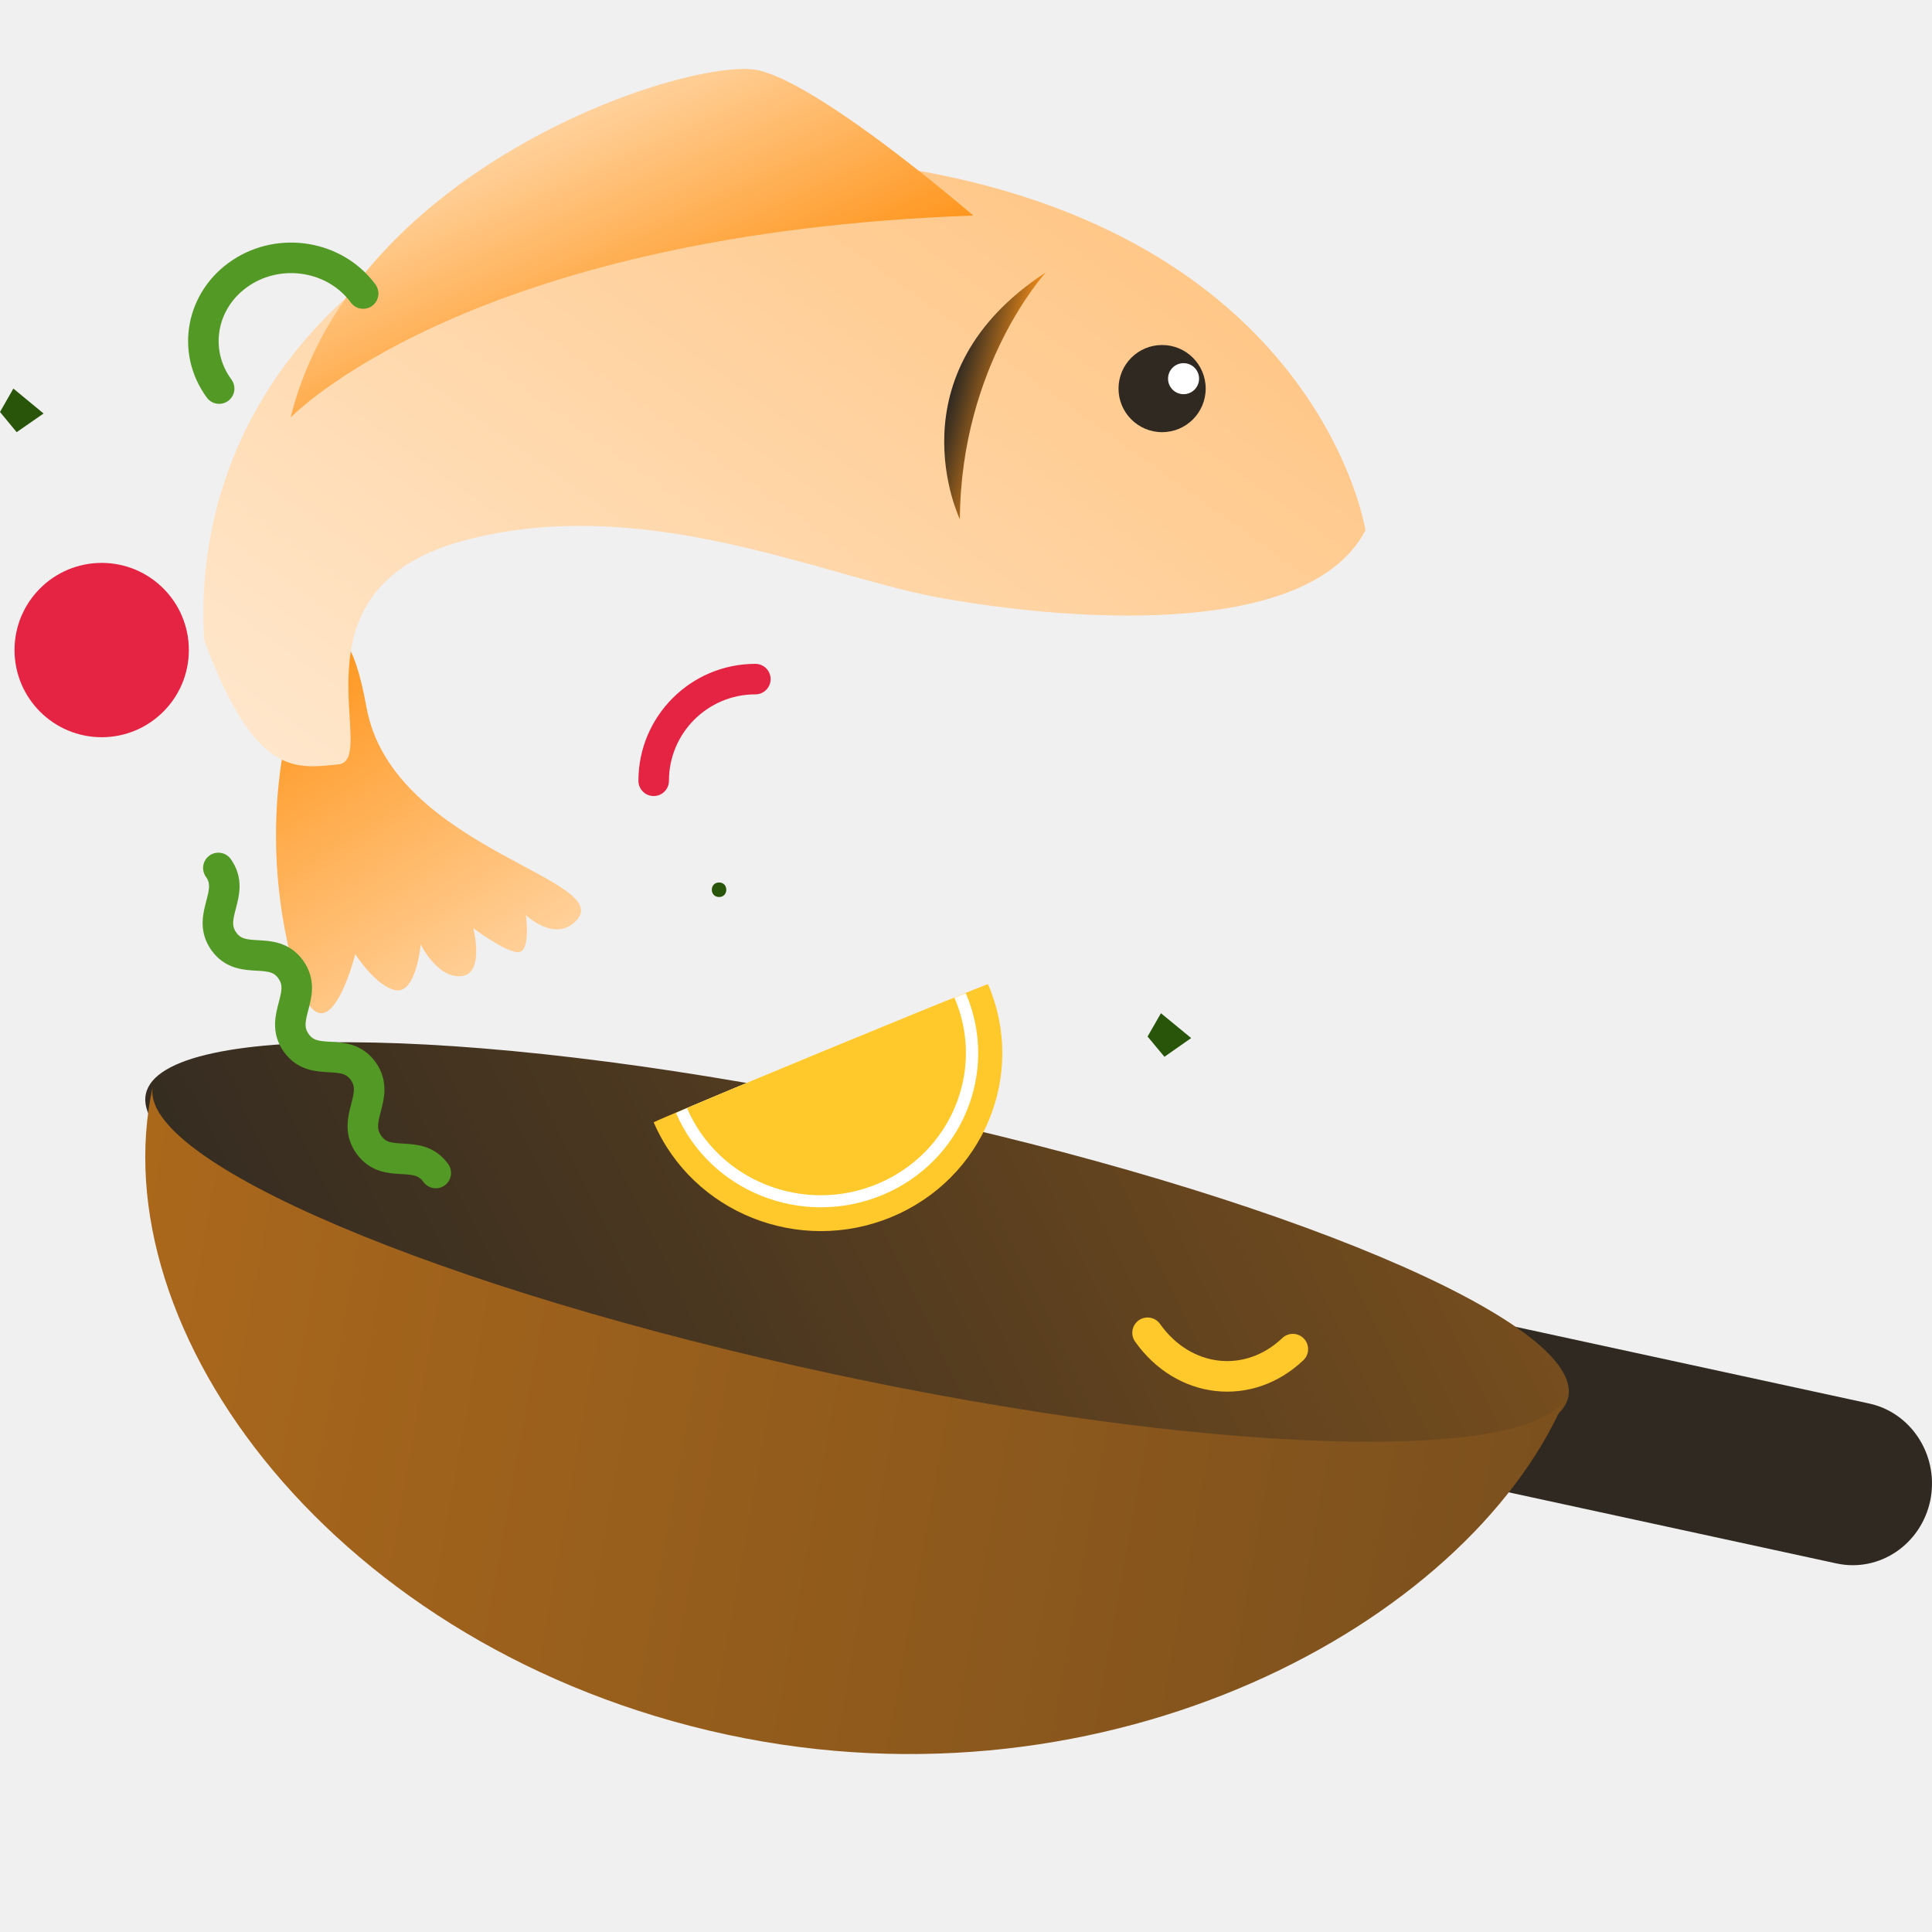
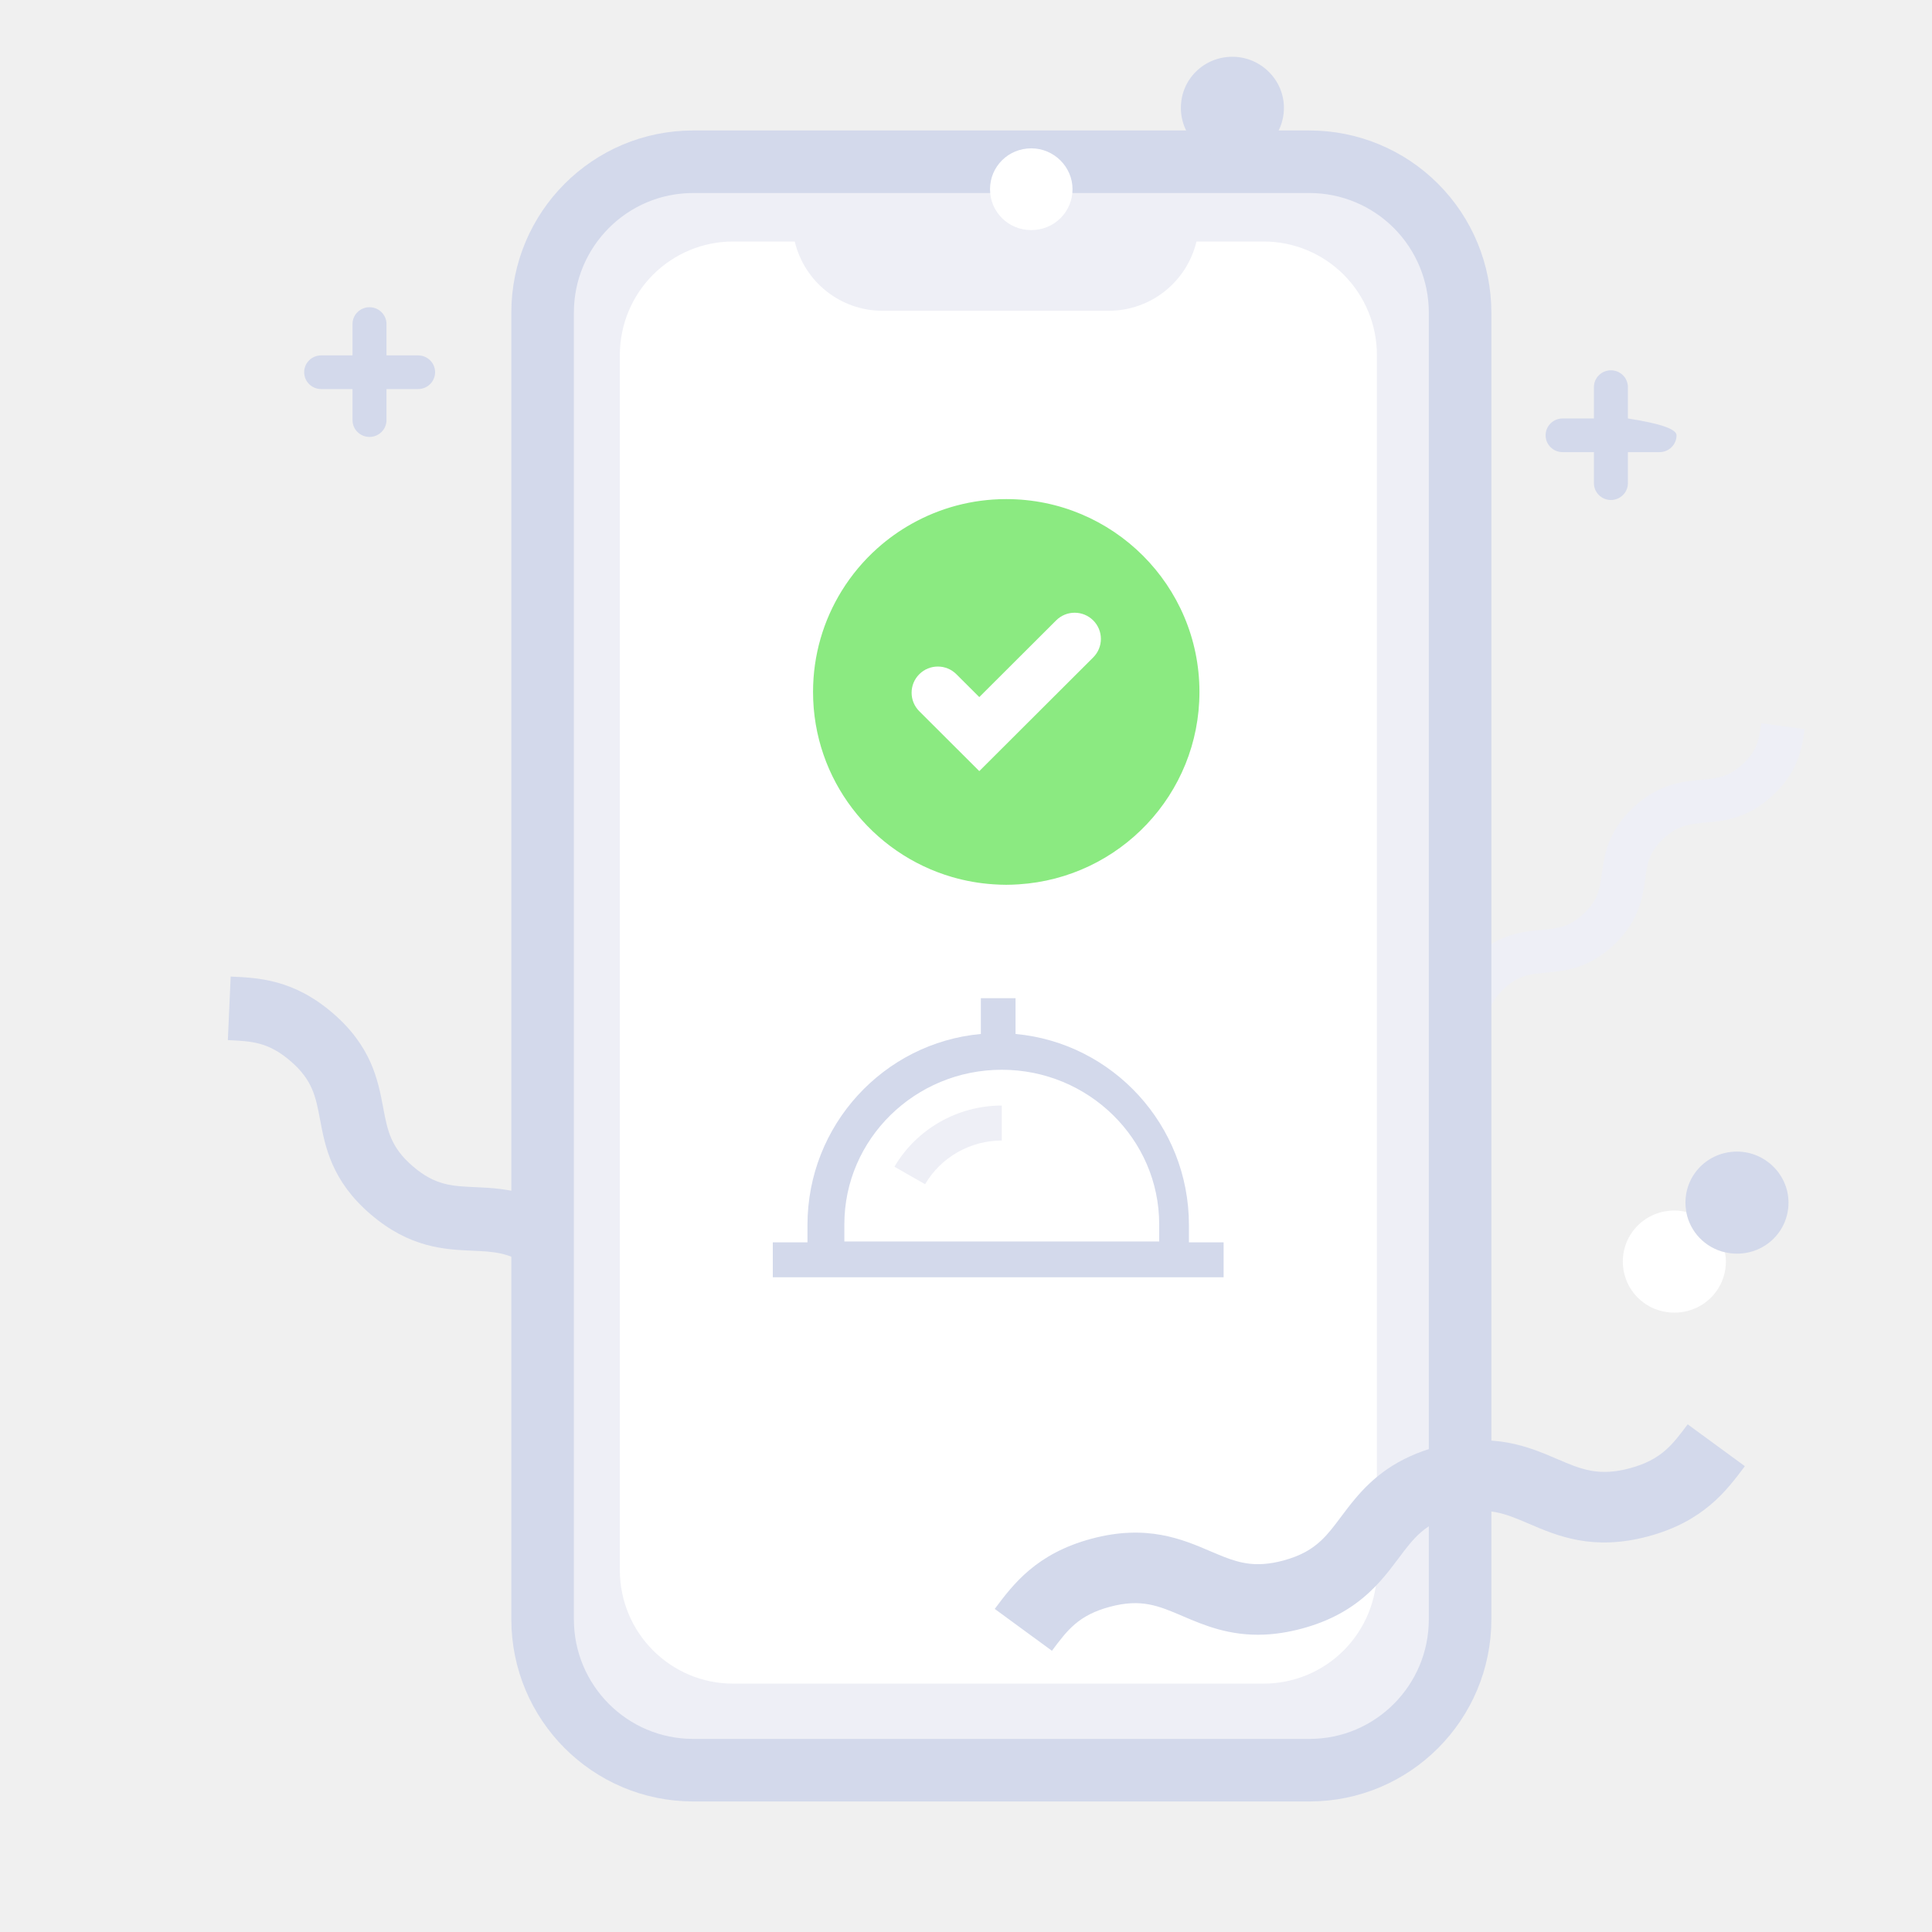
- <svg xmlns="http://www.w3.org/2000/svg" version="1.1" width="140px" height="140px" viewBox="0 0 140.0 140.0">
-   <defs>
-     <clipPath id="i0">
-       <path d="M414,0 L414,812 L0,812 L0,0 L414,0 Z" />
-     </clipPath>
-     <clipPath id="i1">
-       <path d="M6.918,0.127 L39.656,7.23 C42.681,7.885 44.644,10.902 44.129,14.022 L44.088,14.245 C43.426,17.443 40.39,19.49 37.293,18.82 L4.555,11.717 C1.529,11.063 -0.433,8.045 0.082,4.925 L0.123,4.702 C0.772,1.505 3.82,-0.543 6.918,0.127 Z" />
-     </clipPath>
-     <clipPath id="i2">
-       <path d="M53.702,4.913 C82.162,10.978 104.29,20.299 103.113,25.726 C101.936,31.152 77.916,30.621 49.455,24.556 C20.995,18.479 -1.121,9.157 0.044,3.743 C1.209,-1.671 25.241,-1.152 53.702,4.913 Z" />
-     </clipPath>
-     <linearGradient id="i3" x1="5.437px" y1="36.967px" x2="233.692px" y2="-73.052px" gradientUnits="userSpaceOnUse">
-       <stop stop-color="#2F2921" offset="0%" />
-       <stop stop-color="#4C3820" offset="16.75%" />
-       <stop stop-color="#975E1C" offset="53.22%" />
-       <stop stop-color="#FF9319" offset="100%" />
-     </linearGradient>
-     <clipPath id="i4">
-       <path d="M102.886,22.692 L102.747,23.016 C95.66,39.025 69.947,52.975 42.169,47.017 C13.837,40.925 -3.361,17.755 0.552,0 C-0.607,5.427 21.409,14.77 49.742,20.862 C76.657,26.637 99.584,27.406 102.814,22.805 L102.886,22.692 Z" />
-     </clipPath>
-     <linearGradient id="i5" x1="286.382px" y1="71.266px" x2="-180.921px" y2="-12.938px" gradientUnits="userSpaceOnUse">
-       <stop stop-color="#2F2921" offset="0%" />
-       <stop stop-color="#4C3820" offset="16.75%" />
-       <stop stop-color="#975E1C" offset="53.22%" />
-       <stop stop-color="#FF9319" offset="100%" />
-     </linearGradient>
-     <clipPath id="i6">
-       <path d="M0.969,0 L3.158,1.801 L1.221,3.158 L0,1.69 L0.969,0 Z" />
-     </clipPath>
-     <clipPath id="i7">
-       <path d="M1.874,3.29 C1.874,3.29 4.66,-5.258 6.558,5.202 C8.456,15.663 25.465,17.721 21.511,20.887 C20.003,22.093 18.105,20.254 18.105,20.254 C18.105,20.254 18.494,22.945 17.545,22.945 C16.596,22.945 14.296,21.204 14.296,21.204 C14.296,21.204 15.16,24.528 13.42,24.686 C11.681,24.845 10.488,22.385 10.488,22.385 C10.488,22.385 10.172,25.868 8.748,25.709 C7.325,25.551 5.743,23.091 5.743,23.091 C5.743,23.091 3.213,33.223 0.84,22.3 C-1.532,11.376 1.874,3.29 1.874,3.29 Z" />
-     </clipPath>
-     <linearGradient id="i8" x1="27.224px" y1="46.569px" x2="-0.902px" y2="2.73px" gradientUnits="userSpaceOnUse">
-       <stop stop-color="#FFFFFF" offset="0%" />
-       <stop stop-color="#FFF1E2" offset="15.29%" />
-       <stop stop-color="#FFCF97" offset="48.6%" />
-       <stop stop-color="#FF9720" offset="97.11%" />
-       <stop stop-color="#FF9319" offset="100%" />
-     </linearGradient>
-     <clipPath id="i9">
-       <path d="M0.056,35.05 C-1.217,13.583 19.178,-3.903 50.022,0.758 C80.866,5.42 84.211,27.113 84.211,27.113 C79.899,35.361 61.353,33.496 53.06,31.942 C44.767,30.388 31.697,24.329 18.712,27.902 C5.716,31.476 12.894,43.763 9.783,44.074 C9.742,44.078 9.702,44.082 9.661,44.086 L9.42,44.111 C9.178,44.136 8.937,44.16 8.697,44.178 L8.456,44.194 C5.813,44.346 3.196,43.584 0.056,35.05 Z" />
-     </clipPath>
-     <linearGradient id="i10" x1="-8.942px" y1="96.394px" x2="123.902px" y2="-88.607px" gradientUnits="userSpaceOnUse">
-       <stop stop-color="#FFFFFF" offset="0%" />
-       <stop stop-color="#FF9319" offset="100%" />
-     </linearGradient>
-     <clipPath id="i11">
-       <path d="M0,25.263 C4.577,6.843 29.314,-1.06 34,0.113 C36.945,0.851 42.301,4.812 45.874,7.653 L46.35,8.033 C48.205,9.522 49.474,10.619 49.474,10.619 C14.147,11.874 1.064,24.215 0.063,25.201 L0.016,25.247 C0.006,25.258 0,25.263 0,25.263 Z" />
-     </clipPath>
-     <linearGradient id="i12" x1="11.564px" y1="-10.966px" x2="26.51px" y2="21.819px" gradientUnits="userSpaceOnUse">
-       <stop stop-color="#FFFFFF" offset="0%" />
-       <stop stop-color="#FFF1E2" offset="15.29%" />
-       <stop stop-color="#FFCF97" offset="48.6%" />
-       <stop stop-color="#FF9720" offset="97.11%" />
-       <stop stop-color="#FF9319" offset="100%" />
-     </linearGradient>
-     <clipPath id="i13">
-       <path d="M7.368,0 C7.368,0 1.206,6.678 1.135,17.895 C1.135,17.882 -3.939,7.374 7.368,0 Z" />
-     </clipPath>
-     <linearGradient id="i14" x1="0.624px" y1="8.019px" x2="5.262px" y2="9.193px" gradientUnits="userSpaceOnUse">
-       <stop stop-color="#2F2921" offset="0%" />
-       <stop stop-color="#4C3820" offset="16.75%" />
-       <stop stop-color="#975E1C" offset="53.22%" />
-       <stop stop-color="#FF9319" offset="100%" />
-     </linearGradient>
-     <clipPath id="i15">
-       <path d="M3.158,0 C4.902,0 6.316,1.414 6.316,3.158 C6.316,4.902 4.902,6.316 3.158,6.316 C1.414,6.316 0,4.902 0,3.158 C0,1.414 1.414,0 3.158,0 Z" />
-     </clipPath>
-     <clipPath id="i16">
-       <path d="M1.124,0 C1.745,0 2.249,0.503 2.249,1.124 C2.249,1.745 1.745,2.249 1.124,2.249 C0.503,2.249 0,1.745 0,1.124 C0,0.503 0.503,0 1.124,0 Z" />
-     </clipPath>
-     <clipPath id="i17">
-       <path d="M24.227,0.001 C27.049,6.557 23.908,14.112 17.219,16.879 C10.53,19.646 2.823,16.566 0,10.01 C0.07,9.935 5.629,7.615 11.403,5.227 L12.586,4.739 C18.496,2.298 24.257,-0.058 24.227,0.001 Z" />
-     </clipPath>
-     <clipPath id="i18">
-       <path d="M20.999,0.001 C23.441,5.679 20.729,12.235 14.924,14.629 C9.119,17.023 2.442,14.364 0,8.674 C0.059,8.605 4.956,6.559 10.005,4.472 L10.744,4.167 C15.92,2.029 21.017,-0.052 20.999,0.001 Z" />
-     </clipPath>
-     <clipPath id="i19">
-       <path d="M19.379,0.001 C21.637,5.246 19.121,11.285 13.77,13.498 C8.419,15.712 2.258,13.246 0,8.001 C0.059,7.943 4.556,6.067 9.203,4.147 L9.937,3.844 C14.71,1.873 19.403,-0.047 19.379,0.001 Z" />
-     </clipPath>
-     <clipPath id="i20">
-       <path d="M0.969,0 L3.158,1.806 L1.207,3.158 L0,1.696 L0.969,0 Z" />
-     </clipPath>
-     <clipPath id="i21">
-       <path d="M0.53,0 C1.225,0 1.225,1.053 0.53,1.053 C-0.175,1.053 -0.175,0 0.53,0 Z" />
-     </clipPath>
-     <clipPath id="i22">
-       <path d="M6.316,0 C9.804,0 12.632,2.828 12.632,6.316 C12.632,9.804 9.804,12.632 6.316,12.632 C2.828,12.632 0,9.804 0,6.316 C0,2.828 2.828,0 6.316,0 Z" />
-     </clipPath>
-   </defs>
-   <g transform="translate(-137.0 -192.0)">
-     <g clip-path="url(#i0)">
-       <g transform="translate(137.0 192.0)">
-         <g transform="translate(0.0 5)">
-           <g transform="translate(95.78947 89.47368)">
-             <g clip-path="url(#i1)">
-               <polygon points="4.4408921e-15,5.32907052e-15 44.211,5.32907052e-15 44.211,18.947 4.4408921e-15,18.947 4.4408921e-15,5.32907052e-15" stroke="none" fill="#2F2921" />
+ <svg xmlns="http://www.w3.org/2000/svg" width="140px" height="140px" viewBox="0 0 140 140" version="1.1">
+   <g id="Pay-Later-Phase-2" stroke="none" stroke-width="1" fill="none" fill-rule="evenodd">
+     <g id="01g.-Table-Summary--Copy-31" transform="translate(-137, -156)">
+       <g id="Group-6" transform="translate(59, 156)">
+         <g id="Atoms/Artwork/Beep/Order-Success" transform="translate(78, 0)">
+           <g id="Order-Success" transform="translate(16.33333, 4.083333)">
+             <path d="M109.979,51.258 C108.938,52.241 108.101,52.319 106.943,52.425 C105.572,52.55 103.85,52.706 102.011,54.442 C100.172,56.178 99.932,57.86 99.744,59.2 C99.585,60.33 99.475,61.139 98.423,62.129 C97.382,63.113 96.545,63.19 95.387,63.296 C94.016,63.422 92.293,63.577 90.455,65.313 C88.616,67.049 88.376,68.731 88.187,70.071 L91.325,70.495 C91.483,69.364 91.593,68.556 92.645,67.566 C93.686,66.582 94.523,66.504 95.681,66.399 C97.052,66.273 98.775,66.117 100.614,64.382 C102.452,62.646 102.692,60.964 102.881,59.624 C103.039,58.493 103.149,57.684 104.201,56.694 C105.243,55.711 106.08,55.633 107.238,55.527 C108.609,55.402 110.331,55.246 112.17,53.51 C114.009,51.774 114.248,50.092 114.437,48.752 L111.3,48.328 C111.139,49.459 111.03,50.267 109.979,51.258 Z" id="Path" fill="#EEEFF6" fill-rule="nonzero" />
+             <g id="Group" transform="translate(22.98587, 7.637777)">
+               <path d="M66.485,54.18 L66.485,105.617 C66.484,111.657 61.599,116.553 55.573,116.553 L10.91,116.553 C4.885,116.551 0.001,111.656 -5.32907052e-14,105.617 L-5.32907052e-14,10.936 C-5.32907052e-14,4.896 4.884,1.30266168e-14 10.91,1.30266168e-14 L55.573,1.30266168e-14 C58.467,1.30266168e-14 61.243,1.151 63.289,3.202 C65.336,5.253 66.485,8.035 66.485,10.936 L66.485,54.18 Z" id="Path-2" fill="#EEEFF6" fill-rule="nonzero" />
+               <path d="M66.485,23.639 L66.485,105.617 C66.484,111.657 61.599,116.553 55.573,116.553 L10.91,116.553 C4.885,116.551 0.001,111.656 1.07765648e-13,105.617 L1.07765648e-13,10.936 C1.07765648e-13,4.896 4.884,4.06193597e-13 10.91,4.06193597e-13 L55.573,4.06193597e-13 C58.467,4.06193597e-13 61.243,1.151 63.289,3.202 C65.336,5.253 66.485,8.035 66.485,10.936 L66.485,23.639" id="Path" stroke="#D3D9EB" stroke-width="4.533" stroke-linecap="round" stroke-linejoin="round" />
+               <path d="M60.457,54.071 L60.457,102.052 C60.457,104.234 59.593,106.327 58.055,107.87 C56.516,109.413 54.429,110.281 52.252,110.281 L13.804,110.281 C9.272,110.281 5.597,106.598 5.597,102.055 L5.597,14.005 C5.597,11.823 6.461,9.73 8,8.188 C9.54,6.645 11.628,5.779 13.804,5.779 L18.271,5.779 C18.976,8.722 21.602,10.797 24.621,10.798 L41.032,10.798 C44.052,10.797 46.677,8.722 47.382,5.779 L52.252,5.779 C54.429,5.779 56.516,6.646 58.055,8.188 C59.593,9.731 60.457,11.824 60.457,14.005 L60.457,54.071 L60.457,54.071 Z" id="Path" fill="#FFFFFF" fill-rule="nonzero" />
            </g>
-           </g>
-           <g transform="translate(10.52632 70.52632)">
-             <g clip-path="url(#i2)">
-               <polygon points="1.42108547e-14,-6.21724894e-15 103.158,-6.21724894e-15 103.158,29.474 1.42108547e-14,29.474 1.42108547e-14,-6.21724894e-15" stroke="none" fill="url(#i3)" />
+             <path d="M101.264,87.335 C101.264,89.39 102.923,91.034 104.997,91.034 C107.071,91.034 108.73,89.39 108.73,87.335 C108.73,87.105 108.706,86.879 108.664,86.661 C107.231,86.327 106.129,85.188 105.861,83.741 C105.581,83.675 105.292,83.637 104.994,83.637 C102.923,83.637 101.264,85.28 101.264,87.335 Z" id="Path" fill="#FFFFFF" fill-rule="nonzero" />
+             <path d="M108.667,86.661 C108.944,86.727 109.236,86.762 109.534,86.762 C111.609,86.762 113.268,85.119 113.268,83.064 C113.268,81.036 111.582,79.365 109.534,79.365 C107.46,79.365 105.801,81.009 105.801,83.064 C105.801,83.297 105.825,83.52 105.864,83.741 C106.132,85.188 107.234,86.327 108.667,86.661 Z" id="Path" fill="#D3D9EB" fill-rule="nonzero" />
+             <path d="M72.972,7.427 C75.046,7.427 76.705,5.783 76.705,3.728 C76.705,1.7 75.019,0.03 72.972,0.03 C70.897,0.03 69.238,1.673 69.238,3.728 C69.235,5.783 70.897,7.427 72.972,7.427 Z" id="Path" fill="#D3D9EB" fill-rule="nonzero" />
+             <path d="M58.397,12.59 C60.055,12.59 61.386,11.274 61.386,9.628 C61.386,8.005 60.037,6.666 58.397,6.666 C56.738,6.666 55.407,7.982 55.407,9.628 C55.407,11.274 56.735,12.59 58.397,12.59 Z" id="Path" fill="#FFFFFF" fill-rule="nonzero" />
+             <path d="M18.116,81.942 C16.415,81.868 15.195,81.817 13.582,80.43 C11.98,79.055 11.748,77.853 11.435,76.189 C11.065,74.217 10.598,71.745 7.765,69.317 C4.932,66.889 2.403,66.77 0.382,66.683 L0.178,71.288 C1.879,71.363 3.098,71.414 4.712,72.801 C6.314,74.176 6.545,75.378 6.858,77.042 C7.229,79.014 7.695,81.489 10.529,83.914 C13.359,86.342 15.891,86.461 17.911,86.548 C19.452,86.616 20.597,86.667 22,87.705 L22,82.536 C20.566,82.056 19.26,81.993 18.116,81.942 Z" id="Path" fill="#D3D9EB" fill-rule="nonzero" />
+             <path d="M6.94,24.109 L9.21,24.109 L9.21,26.358 C9.21,27.032 9.761,27.578 10.441,27.578 C11.122,27.578 11.673,27.032 11.673,26.358 L11.673,24.109 L13.964,24.109 C14.644,24.109 15.195,23.563 15.195,22.889 C15.195,22.215 14.644,21.669 13.964,21.669 L11.673,21.669 L11.673,19.399 C11.673,18.725 11.122,18.179 10.441,18.179 C9.761,18.179 9.21,18.725 9.21,19.399 L9.21,21.669 L6.94,21.669 C6.259,21.669 5.708,22.215 5.708,22.889 C5.708,23.563 6.259,24.109 6.94,24.109 Z" id="Path" fill="#D3D9EB" fill-rule="nonzero" />
+             <g id="Food" transform="translate(39.66667, 68.25)" fill-rule="nonzero">
+               <path d="M32.667,17.694 L30.154,17.694 L30.154,16.431 C30.154,9.191 24.623,3.233 17.59,2.592 L17.59,0 L15.077,0 L15.077,2.592 C8.044,3.233 2.513,9.191 2.513,16.431 L2.513,17.694 L0,17.694 L0,20.222 L32.667,20.222 L32.667,17.694 Z M5.185,16.385 C5.185,10.21 10.303,5.185 16.593,5.185 C22.882,5.185 28,10.21 28,16.385 L28,17.63 L5.185,17.63 L5.185,16.385 Z" id="Shape" fill="#D3D9EB" />
+               <path d="M8.815,12.212 L11.035,13.481 C12.181,11.526 14.31,10.312 16.593,10.312 L16.593,7.778 C13.397,7.778 10.417,9.477 8.815,12.212 Z" id="Path" fill="#EEEFF6" />
            </g>
-           </g>
-           <g transform="translate(10.52632 73.68421)">
-             <g clip-path="url(#i4)">
-               <polygon points="-1.22124533e-15,0 103.158,0 103.158,48.421 -1.22124533e-15,48.421 -1.22124533e-15,0" stroke="none" fill="url(#i5)" />
-             </g>
-           </g>
-           <g transform="translate(83.15789 68.42105)">
-             <g clip-path="url(#i6)">
-               <polygon points="0,0 3.158,0 3.158,3.158 0,3.158 0,0" stroke="none" fill="#28550A" />
-             </g>
-           </g>
-           <g transform="translate(20.0 41.05263)">
-             <g clip-path="url(#i7)">
-               <polygon points="-4.4408921e-16,0 22.105,0 22.105,27.368 -4.4408921e-16,27.368 -4.4408921e-16,0" stroke="none" fill="url(#i8)" />
-             </g>
-           </g>
-           <g transform="translate(14.73684 6.315789)">
-             <g clip-path="url(#i9)">
-               <polygon points="7.10542736e-15,-1.77635684e-15 84.211,-1.77635684e-15 84.211,44.211 7.10542736e-15,44.211 7.10542736e-15,-1.77635684e-15" stroke="none" fill="url(#i10)" />
-             </g>
-           </g>
-           <g transform="translate(21.05263 0.0)">
-             <g clip-path="url(#i11)">
-               <polygon points="0,6.10622664e-16 49.474,6.10622664e-16 49.474,25.263 0,25.263 0,6.10622664e-16" stroke="none" fill="url(#i12)" />
-             </g>
-           </g>
-           <g transform="translate(68.42105 14.73684)">
-             <g clip-path="url(#i13)">
-               <polygon points="-8.8817842e-16,0 7.368,0 7.368,17.895 -8.8817842e-16,17.895 -8.8817842e-16,0" stroke="none" fill="url(#i14)" />
-             </g>
-           </g>
-           <g transform="translate(81.05263 20.0)">
-             <g clip-path="url(#i15)">
-               <polygon points="0,0 6.316,0 6.316,6.316 0,6.316 0,0" stroke="none" fill="#2F2921" />
-             </g>
-             <g transform="translate(3.588517 1.315789)">
-               <g clip-path="url(#i16)">
-                 <polygon points="0,0 2.249,0 2.249,2.249 0,2.249 0,0" stroke="none" fill="#FFFFFF" />
-               </g>
-             </g>
-           </g>
-           <g transform="translate(47.36842 66.31579)">
-             <g clip-path="url(#i17)">
-               <polygon points="0,1.77635684e-15 25.263,1.77635684e-15 25.263,17.895 0,17.895 0,1.77635684e-15" stroke="none" fill="#FFC82B" />
-             </g>
-             <g transform="translate(1.62002 0.661705)">
-               <g clip-path="url(#i18)">
-                 <polygon points="0,-3.55271368e-15 21.896,-3.55271368e-15 21.896,15.509 0,15.509 0,-3.55271368e-15" stroke="none" fill="#FFFFFF" />
-               </g>
-             </g>
-             <g transform="translate(2.417757 0.9866529)">
-               <g clip-path="url(#i19)">
-                 <polygon points="0,-5.32907052e-15 20.208,-5.32907052e-15 20.208,14.311 0,14.311 0,-5.32907052e-15" stroke="none" fill="#FFC82B" />
-               </g>
-             </g>
-           </g>
-           <g transform="translate(0.0 23.15789)">
-             <g clip-path="url(#i20)">
-               <polygon points="0,0 3.158,0 3.158,3.158 0,3.158 0,0" stroke="none" fill="#28550A" />
-             </g>
-           </g>
-           <g transform="translate(51.57895 58.94737)">
-             <g clip-path="url(#i21)">
-               <polygon points="0.001,0 1.051,0 1.051,1.053 0.001,1.053 0.001,0" stroke="none" fill="#28550A" />
-             </g>
-           </g>
-           <g transform="translate(47.36842 44.21053)">
-             <path d="M0,7.368 C0,3.301 3.301,0 7.368,0" stroke="#E52443" stroke-width="2.212" fill="none" stroke-linecap="round" stroke-linejoin="round" />
-           </g>
-           <g transform="translate(83.15789 91.57895)">
-             <path d="M10.526,1.185 C7.324,4.224 2.614,3.693 0,0" stroke="#FFC82B" stroke-width="2.215" fill="none" stroke-linecap="round" stroke-linejoin="round" />
-           </g>
-           <g transform="translate(14.73684 13.68421)">
-             <path d="M1.143,9.474 C-0.867,6.74 -0.156,2.988 2.728,1.083 C5.612,-0.822 9.569,-0.148 11.579,2.586" stroke="#539925" stroke-width="2.212" fill="none" stroke-linecap="round" stroke-linejoin="round" />
-           </g>
-           <g transform="translate(15.78947 57.89474)">
-             <path d="M0.033,0 C1.345,1.837 -0.881,3.483 0.431,5.321 C1.743,7.158 3.969,5.523 5.281,7.36 C6.593,9.198 4.368,10.844 5.68,12.681 C6.992,14.518 9.217,12.884 10.53,14.721 C11.842,16.57 9.616,18.204 10.94,20.053 C12.252,21.902 14.477,20.256 15.789,22.105" stroke="#539925" stroke-width="2.212" fill="none" stroke-linecap="round" stroke-linejoin="round" />
-           </g>
-           <g transform="translate(1.052632 35.78947)">
-             <g clip-path="url(#i22)">
-               <polygon points="0,0 12.632,0 12.632,12.632 0,12.632 0,0" stroke="none" fill="#E52443" />
-             </g>
+             <path d="M47.253,35.64 C46.242,36.542 45.365,37.588 44.652,38.745 C43.341,40.873 42.583,43.374 42.583,46.057 C42.583,52.412 46.837,57.774 52.656,59.469 C53.625,59.751 54.638,59.933 55.682,59.999 C55.98,60.019 56.282,60.032 56.583,60.032 C56.885,60.032 57.187,60.019 57.484,59.999 C64.797,59.535 70.583,53.472 70.583,46.057 C70.583,38.338 64.315,32.083 56.583,32.083 C54.099,32.083 51.766,32.732 49.742,33.866 C48.845,34.368 48.011,34.963 47.253,35.64 Z M62.885,40.873 L62.885,40.873 C63.627,41.614 63.627,42.814 62.885,43.555 L57.317,49.112 L54.63,51.794 L51.942,49.112 L50.282,47.455 C49.539,46.714 49.539,45.514 50.282,44.773 L50.282,44.773 C51.024,44.032 52.227,44.032 52.969,44.773 L54.63,46.43 L60.198,40.873 C60.938,40.132 62.143,40.132 62.885,40.873 Z" id="Shape" fill="#8BEA81" fill-rule="nonzero" />
+             <path d="M101.76,102.314 C99.496,102.922 98.238,102.385 96.504,101.642 C94.447,100.76 91.864,99.656 87.866,100.73 C84.798,101.553 83.1,103.056 81.871,104.515 C81.498,104.959 81.167,105.398 80.857,105.812 C80.363,106.474 79.929,107.053 79.406,107.545 C78.74,108.171 77.927,108.658 76.651,109.001 C76.145,109.138 75.693,109.212 75.272,109.245 C73.806,109.359 72.743,108.908 71.394,108.333 C69.338,107.45 66.754,106.346 62.756,107.42 C58.755,108.494 57.081,110.722 55.75,112.505 L59.893,115.539 C61.016,114.038 61.814,112.959 64.099,112.35 C66.363,111.742 67.622,112.279 69.356,113.021 C70.903,113.683 72.749,114.474 75.272,114.366 C76.103,114.331 77.003,114.199 77.994,113.934 C78.502,113.797 78.972,113.642 79.409,113.472 C80.381,113.093 81.185,112.637 81.871,112.141 C83.305,111.106 84.214,109.901 85,108.852 C86.123,107.351 86.92,106.272 89.206,105.663 C91.47,105.055 92.728,105.591 94.462,106.334 C96.519,107.217 99.102,108.321 103.1,107.247 C107.102,106.173 108.775,103.945 110.106,102.161 L105.963,99.128 C104.843,100.625 104.046,101.702 101.76,102.314 Z M101.631,26.24 L101.631,23.97 C101.631,23.296 101.08,22.75 100.4,22.75 C99.719,22.75 99.168,23.296 99.168,23.97 L99.168,26.24 L96.898,26.24 C96.218,26.24 95.667,26.786 95.667,27.46 C95.667,28.134 96.218,28.68 96.898,28.68 L99.168,28.68 L99.168,30.928 C99.168,31.603 99.719,32.148 100.4,32.148 C101.08,32.148 101.631,31.603 101.631,30.928 L101.631,28.68 L103.922,28.68 C104.603,28.68 105.154,28.134 105.154,27.46 C105.154,27.01 103.979,26.604 101.631,26.24 Z" id="Path-3" fill="#D3D9EB" fill-rule="nonzero" />
          </g>
        </g>
      </g>
    </g>
  </g>
</svg>
